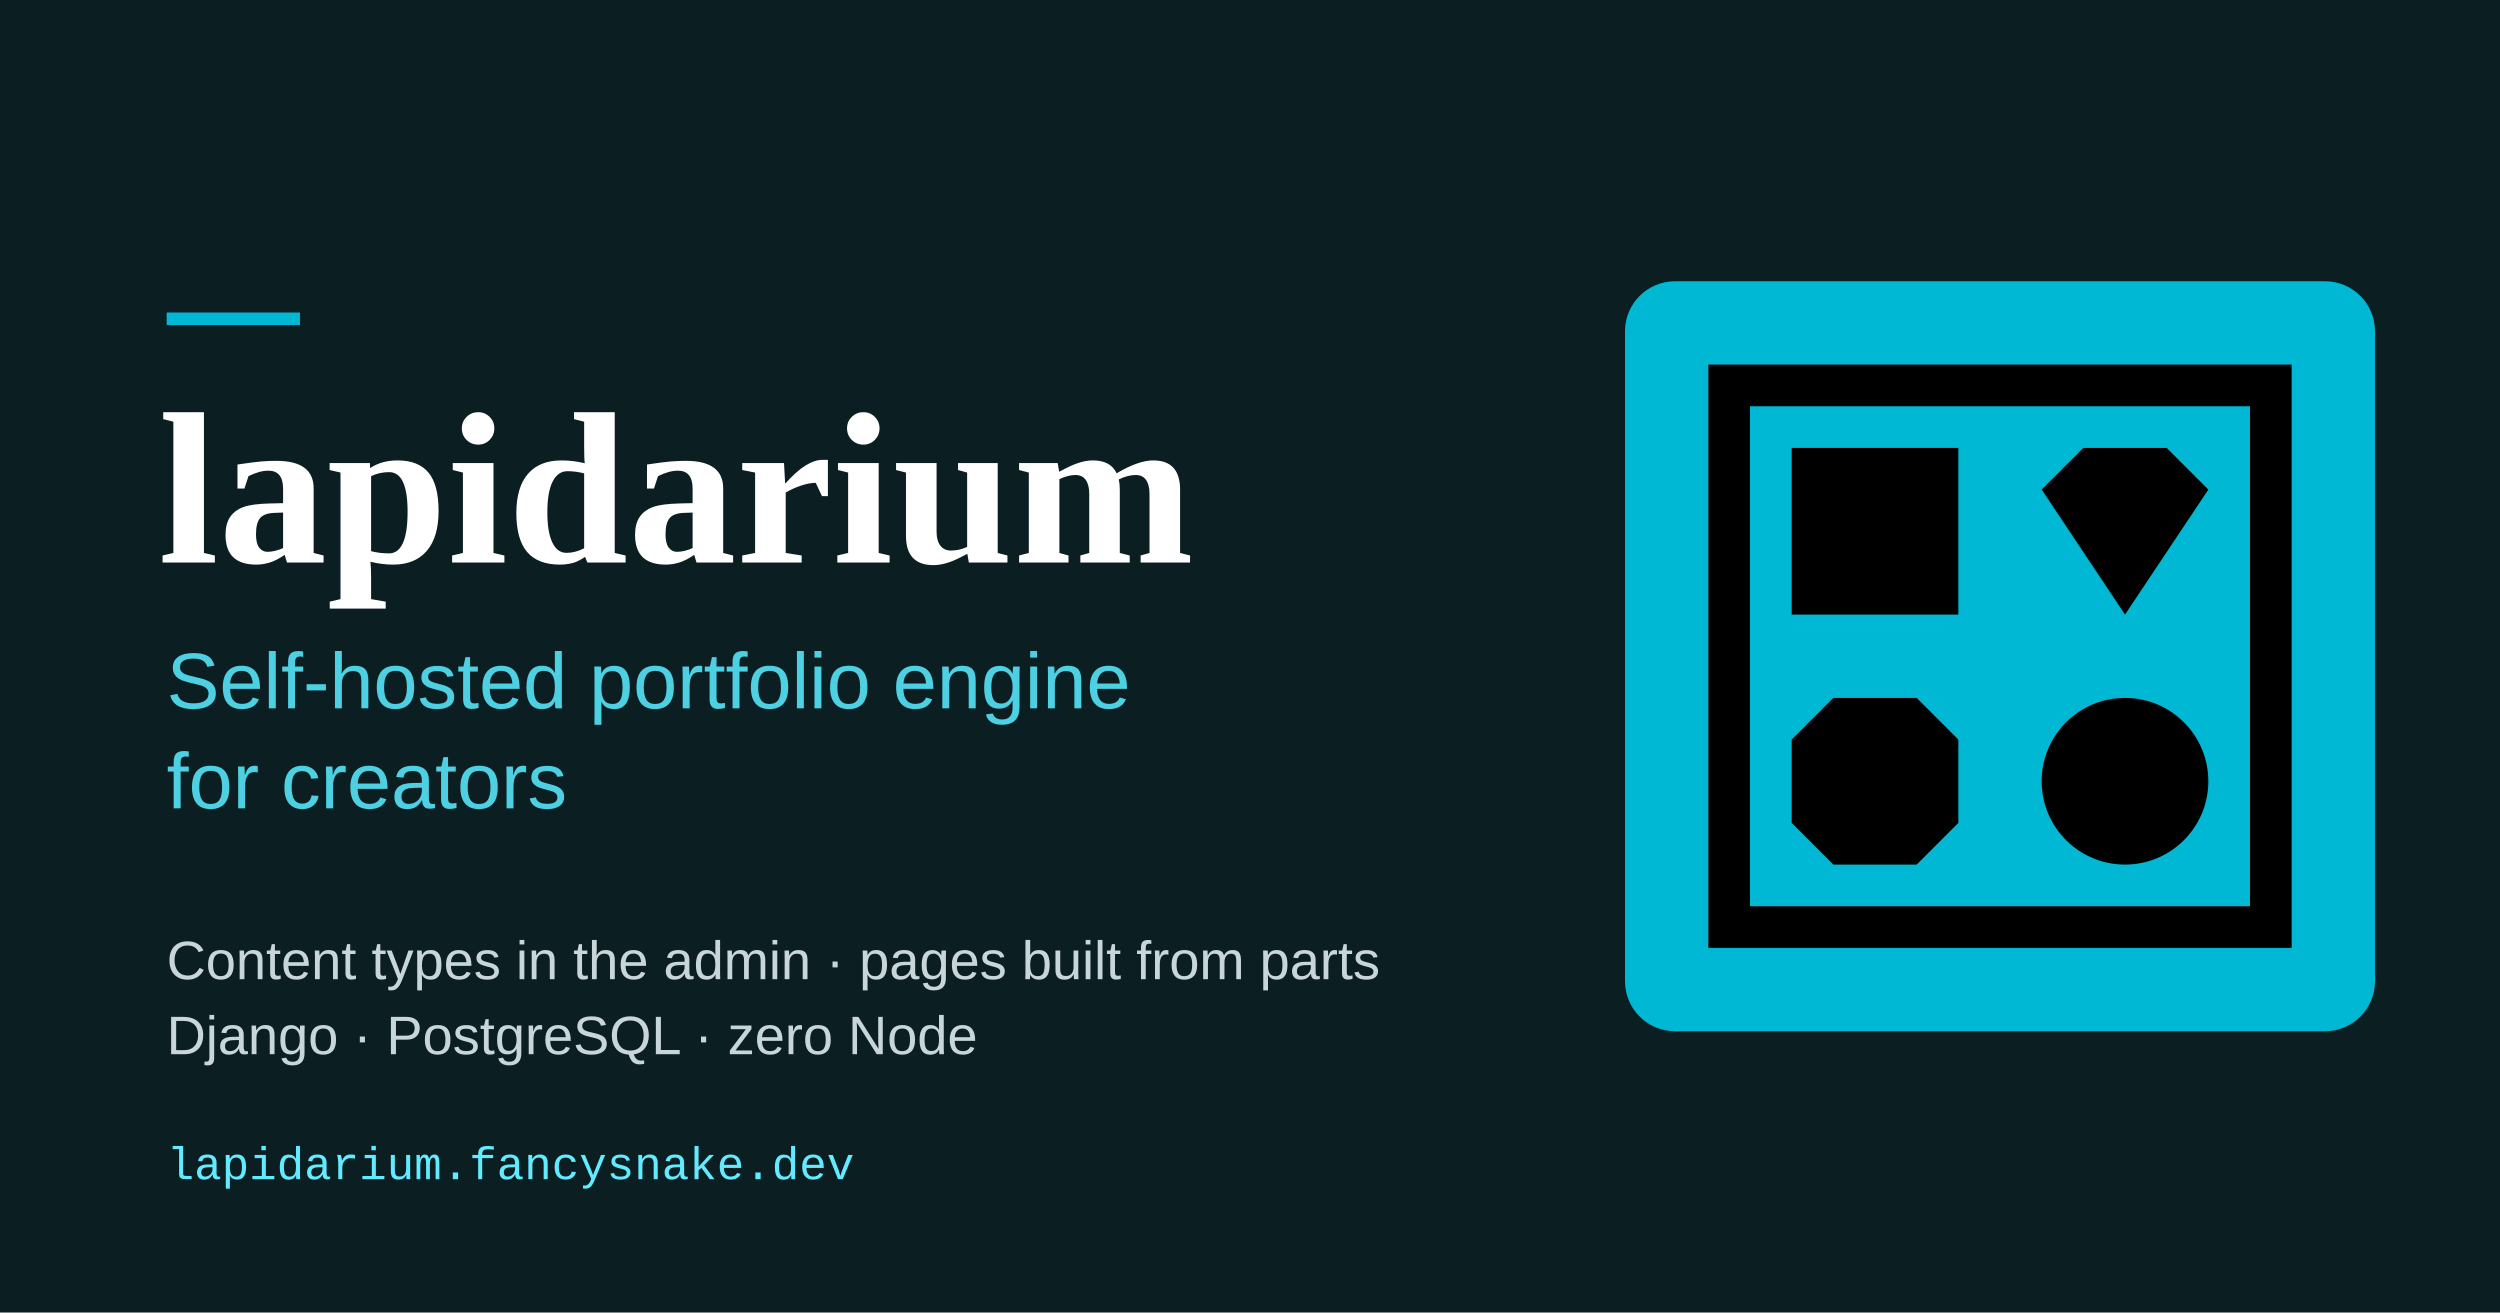
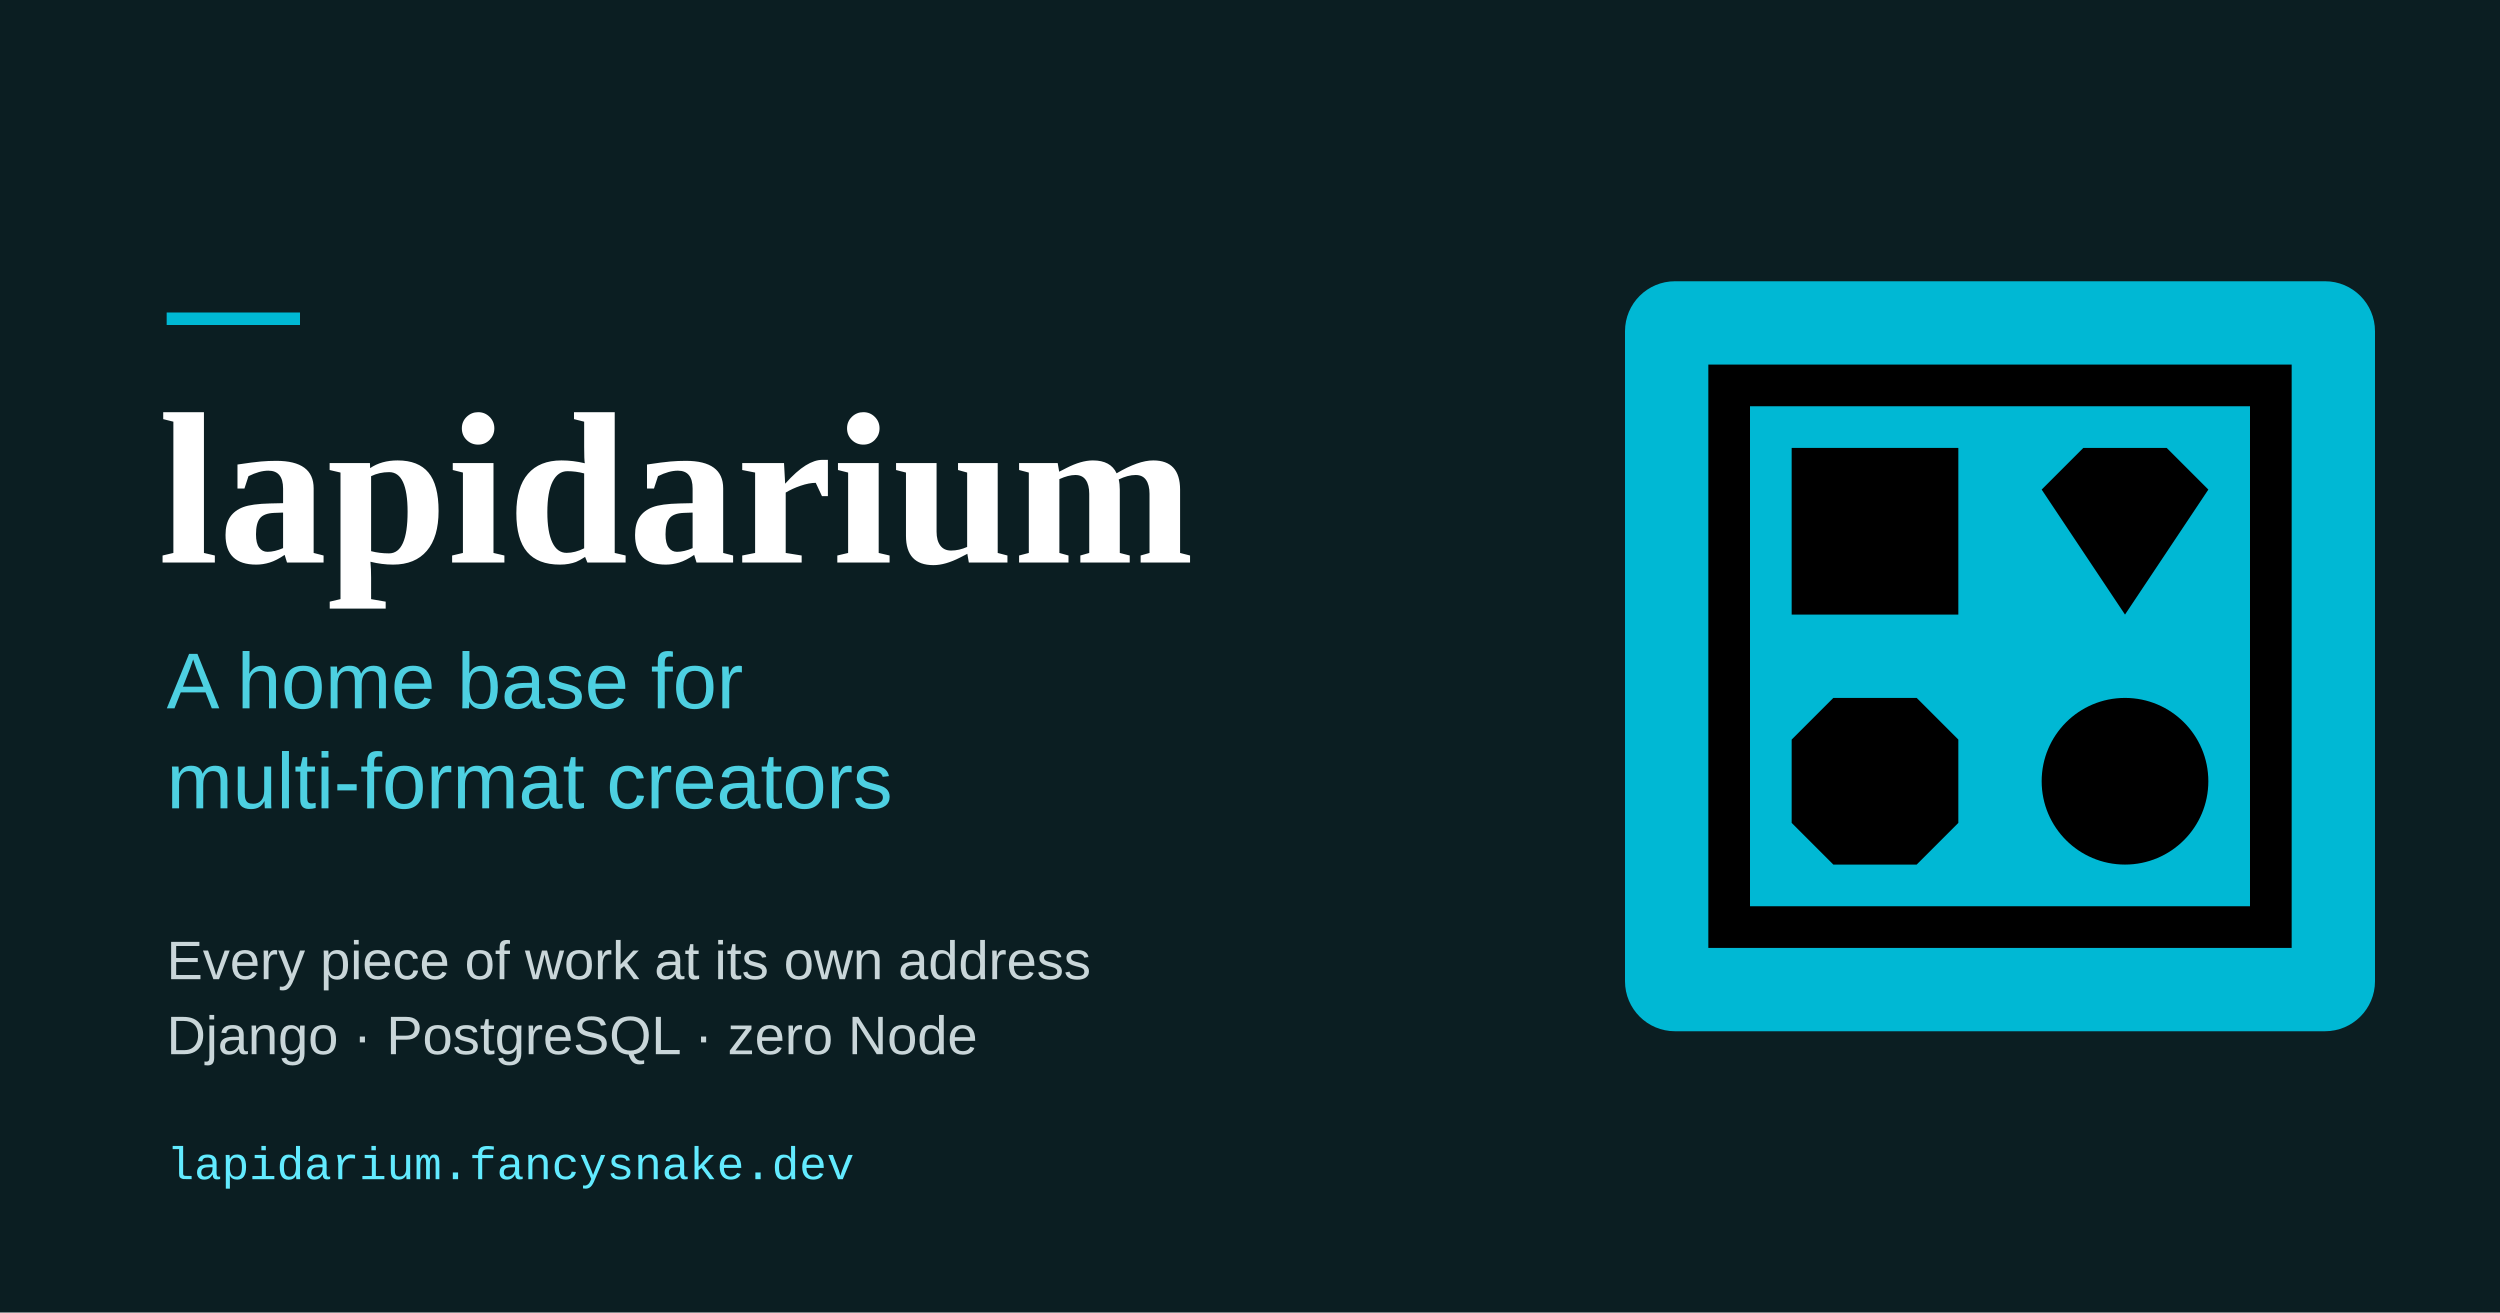
- <svg xmlns="http://www.w3.org/2000/svg" viewBox="0 0 1200 630" width="1200" height="630" role="img" aria-label="lapidarium: self-hosted portfolio engine for creators. The logo: four cut stones in a frame, on a cyan tile.">
+ <svg xmlns="http://www.w3.org/2000/svg" viewBox="0 0 1200 630" width="1200" height="630" role="img" aria-labelledby="card-alt">
  <rect width="1200" height="630" fill="#0b1e22" />
  <rect x="80" y="150" width="64" height="6" fill="#00b8d4" />
  <text x="76" y="270" font-family="Bitstream Charter, Liberation Serif, serif" font-size="104" font-weight="bold" fill="#ffffff">lapidarium</text>
-   <text x="80" y="340" font-family="Liberation Sans, FreeSans, sans-serif" font-size="38" fill="#4dd0e1">Self-hosted portfolio engine</text>
-   <text x="80" y="388" font-family="Liberation Sans, FreeSans, sans-serif" font-size="38" fill="#4dd0e1">for creators</text>
-   <text x="80" y="470" font-family="Liberation Sans, FreeSans, sans-serif" font-size="26" fill="#c9d6d9">Content types in the admin · pages built from parts</text>
+   <text x="80" y="340" font-family="Liberation Sans, FreeSans, sans-serif" font-size="38" fill="#4dd0e1">A home base for</text>
+   <text x="80" y="388" font-family="Liberation Sans, FreeSans, sans-serif" font-size="38" fill="#4dd0e1">multi-format creators</text>
+   <text x="80" y="470" font-family="Liberation Sans, FreeSans, sans-serif" font-size="26" fill="#c9d6d9">Every piece of work at its own address</text>
  <text x="80" y="506" font-family="Liberation Sans, FreeSans, sans-serif" font-size="26" fill="#c9d6d9">Django · PostgreSQL · zero Node</text>
  <text x="80" y="566" font-family="Liberation Mono, monospace" font-size="22" fill="#62ebff">lapidarium.fancysnake.dev</text>
  <rect x="780" y="135" width="360" height="360" rx="24" fill="#00b8d4" />
  <g transform="translate(800 155) scale(0.3125)" fill="#000000">
    <path fill-rule="evenodd" d="M64 64H960V960H64Z M128 128V896H896V128Z" />
    <rect x="192" y="192" width="256" height="256" />
    <polygon points="640,192 768,192 832,256 704,448 576,256" />
    <polygon points="256,576 384,576 448,640 448,768 384,832 256,832 192,768 192,640" />
    <circle cx="704" cy="704" r="128" />
  </g>
</svg>
